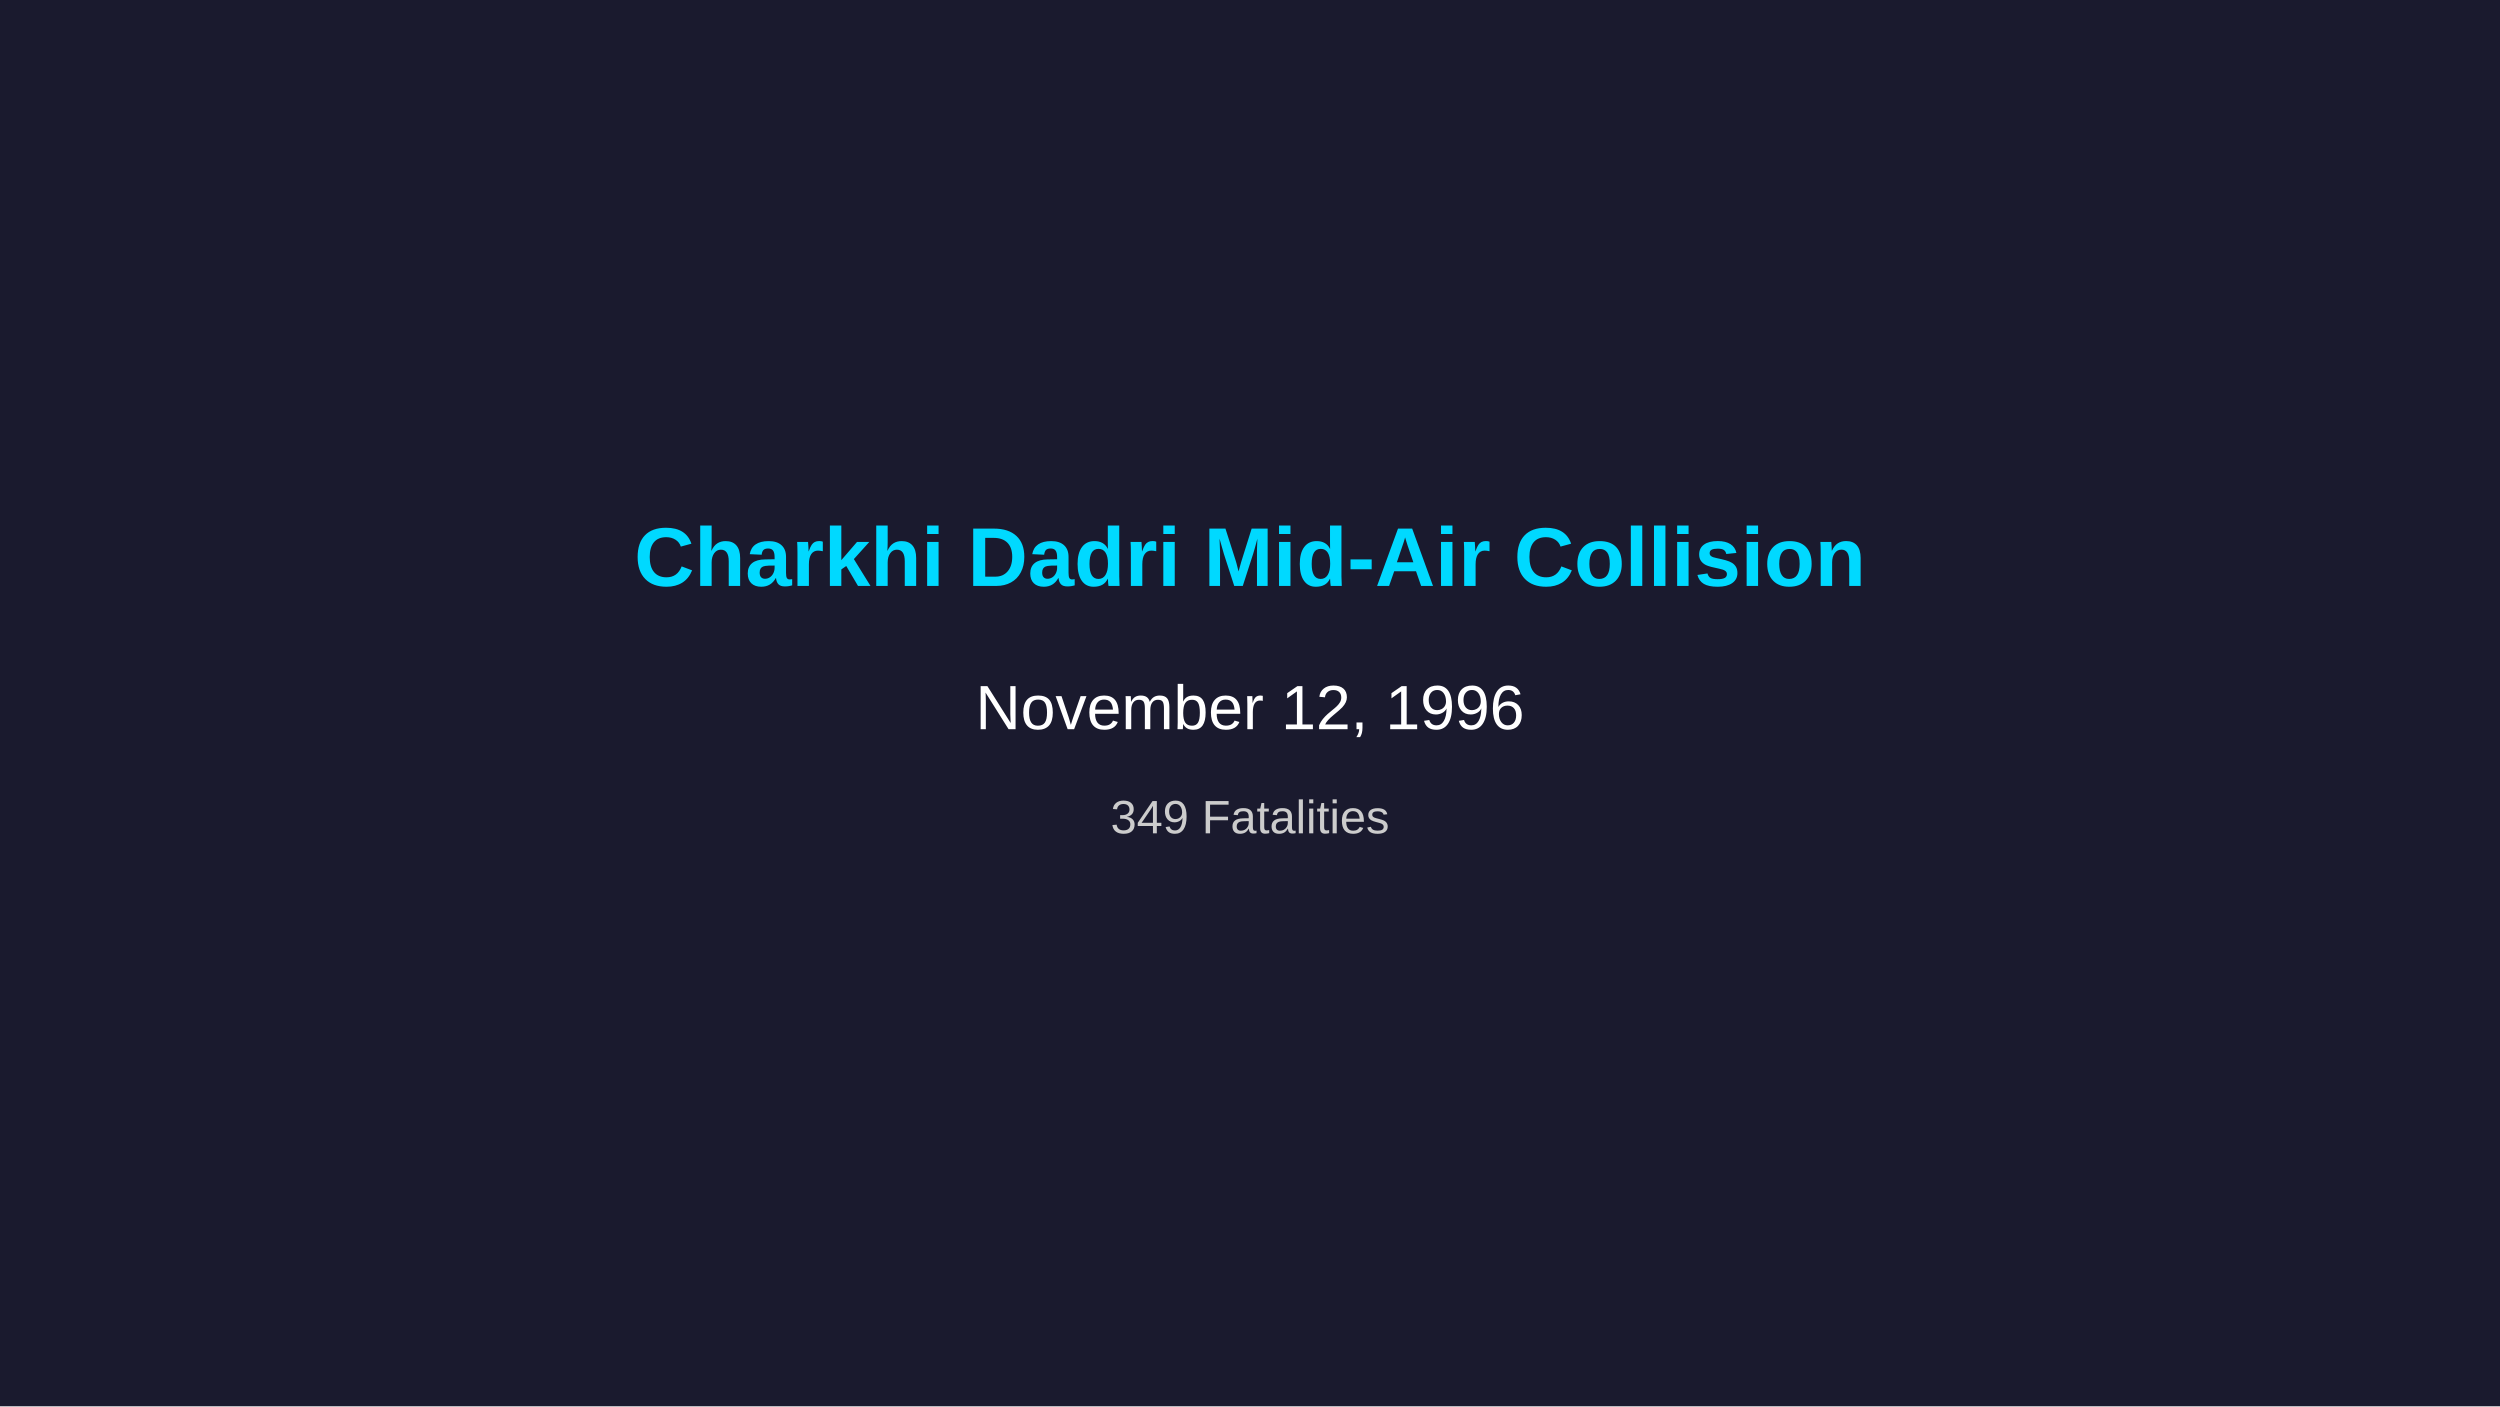
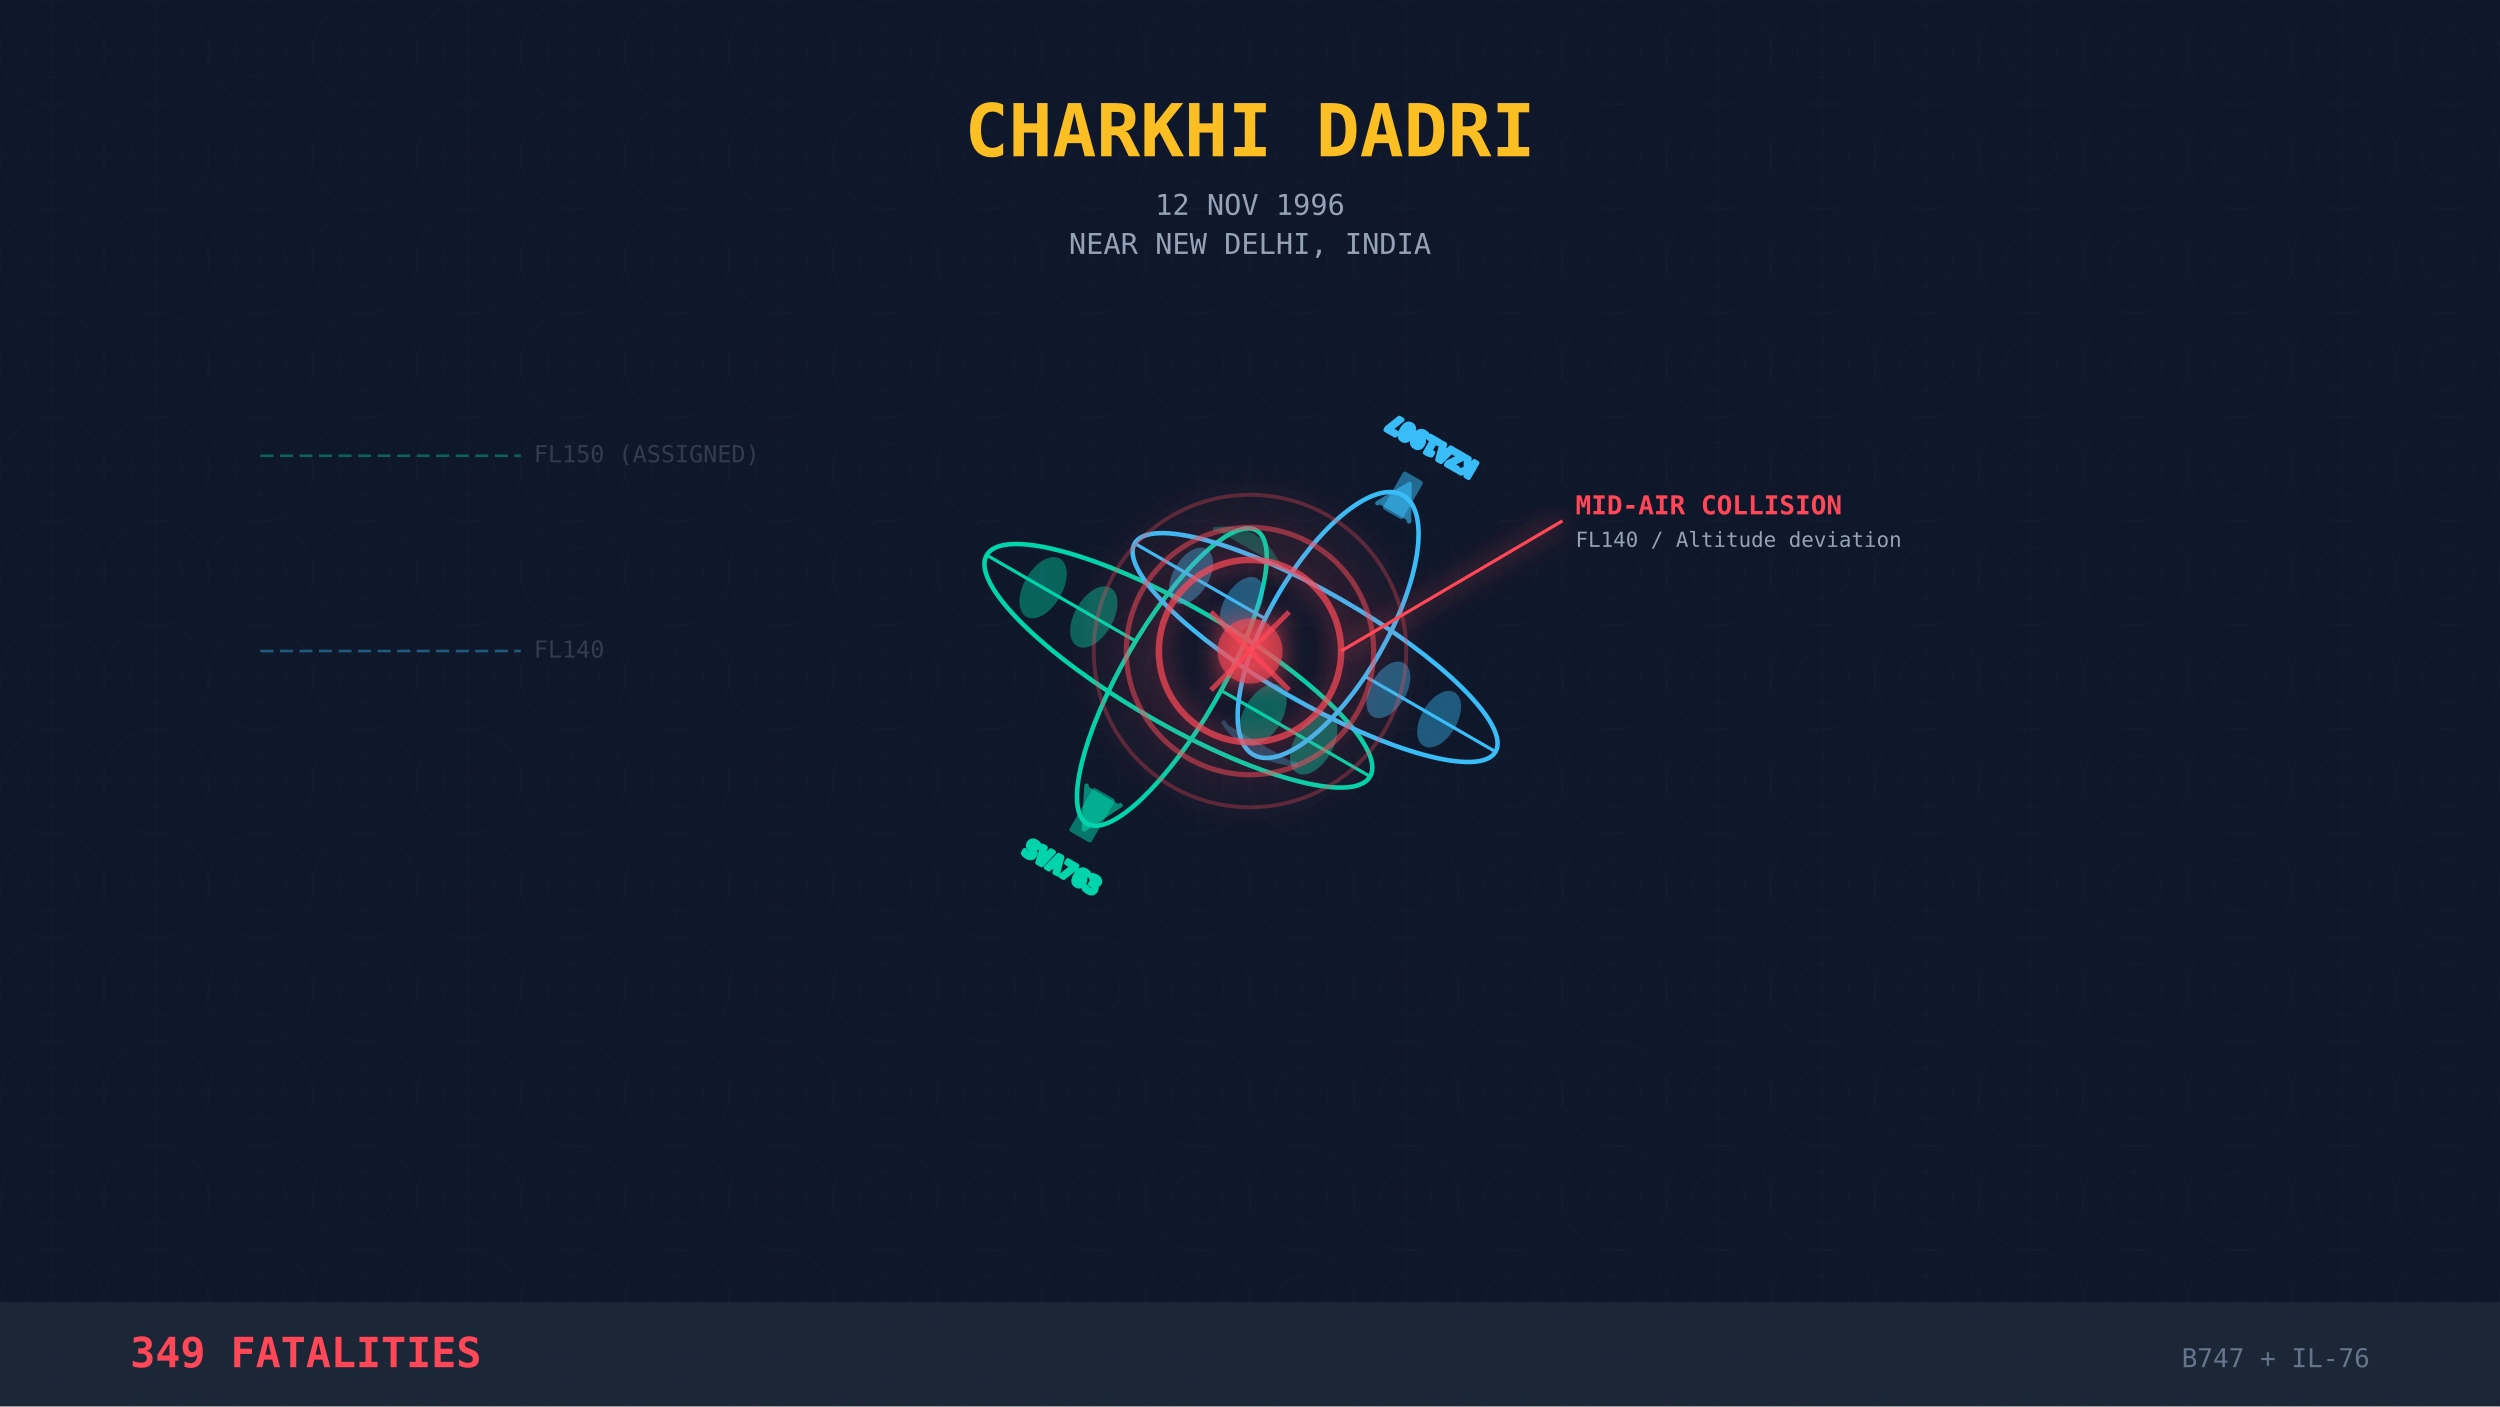
<svg xmlns="http://www.w3.org/2000/svg" width="1920" height="1080" viewBox="0 0 1920 1080">
-   <rect width="1920" height="1080" fill="#1a1a2e" />
-   <text x="960" y="450" font-family="Arial, sans-serif" font-size="64" fill="#00d9ff" text-anchor="middle" font-weight="bold">Charkhi Dadri Mid-Air Collision</text>
-   <text x="960" y="560" font-family="Arial, sans-serif" font-size="48" fill="#ffffff" text-anchor="middle">November 12, 1996</text>
-   <text x="960" y="640" font-family="Arial, sans-serif" font-size="36" fill="#cccccc" text-anchor="middle">349 Fatalities</text>
+   <rect width="1920" height="1080" fill="#0f172a" />
+   <defs>
+     <pattern id="radar-grid" width="80" height="80" patternUnits="userSpaceOnUse">
+       <circle cx="40" cy="40" r="40" fill="none" stroke="#1e293b" stroke-width="0.5" opacity="0.4" />
+       <circle cx="40" cy="40" r="20" fill="none" stroke="#1e293b" stroke-width="0.5" opacity="0.4" />
+       <line x1="40" y1="0" x2="40" y2="80" stroke="#1e293b" stroke-width="0.5" opacity="0.3" />
+       <line x1="0" y1="40" x2="80" y2="40" stroke="#1e293b" stroke-width="0.5" opacity="0.3" />
+     </pattern>
+     <filter id="collision-glow">
+       <feGaussianBlur stdDeviation="10" result="coloredBlur" />
+       <feMerge>
+         <feMergeNode in="coloredBlur" />
+         <feMergeNode in="SourceGraphic" />
+       </feMerge>
+     </filter>
+   </defs>
+   <rect width="1920" height="1080" fill="url(#radar-grid)" />
+   <g font-family="monospace" fill="#64748b" opacity="0.4">
+     <line x1="200" y1="350" x2="400" y2="350" stroke="#00d4aa" stroke-width="2" stroke-dasharray="10,5" />
+     <text x="410" y="355" font-size="18">FL150 (ASSIGNED)</text>
+     <line x1="200" y1="500" x2="400" y2="500" stroke="#38bdf8" stroke-width="2" stroke-dasharray="10,5" />
+     <text x="410" y="505" font-size="18">FL140</text>
+   </g>
+   <g transform="translate(900, 520) rotate(30)" stroke="#00d4aa" stroke-width="3.5" fill="none" stroke-linecap="round" stroke-linejoin="round">
+     <ellipse cx="0" cy="0" rx="38" ry="130" />
+     <path d="M -28,-115 Q 0,-135 28,-115" fill="#00d4aa" opacity="0.3" />
+     <ellipse cx="0" cy="-10" rx="170" ry="45" />
+     <line x1="-170" y1="-10" x2="-38" y2="-10" stroke-width="2.5" />
+     <line x1="170" y1="-10" x2="38" y2="-10" stroke-width="2.5" />
+     <ellipse cx="-120" cy="-10" rx="13" ry="24" fill="#00d4aa" opacity="0.4" />
+     <ellipse cx="-75" cy="-10" rx="13" ry="24" fill="#00d4aa" opacity="0.4" />
+     <ellipse cx="75" cy="-10" rx="13" ry="24" fill="#00d4aa" opacity="0.4" />
+     <ellipse cx="120" cy="-10" rx="13" ry="24" fill="#00d4aa" opacity="0.4" />
+     <path d="M -15,105 L 0,135 L 15,105" fill="#00d4aa" opacity="0.6" />
+     <rect x="-8" y="105" width="16" height="35" fill="#00d4aa" opacity="0.5" />
+     <text x="0" y="175" font-family="monospace" font-size="18" fill="#00d4aa" text-anchor="middle" font-weight="bold">SVA763</text>
+   </g>
+   <g transform="translate(1020, 480) rotate(-150)" stroke="#38bdf8" stroke-width="3.5" fill="none" stroke-linecap="round" stroke-linejoin="round">
+     <ellipse cx="0" cy="0" rx="45" ry="115" />
+     <path d="M -32,-105 Q 0,-120 32,-105" fill="#38bdf8" opacity="0.3" />
+     <ellipse cx="0" cy="-20" rx="160" ry="42" />
+     <line x1="-160" y1="-20" x2="-45" y2="-20" stroke-width="2.5" />
+     <line x1="160" y1="-20" x2="45" y2="-20" stroke-width="2.5" />
+     <ellipse cx="-110" cy="-20" rx="12" ry="22" fill="#38bdf8" opacity="0.4" />
+     <ellipse cx="-65" cy="-20" rx="12" ry="22" fill="#38bdf8" opacity="0.4" />
+     <ellipse cx="65" cy="-20" rx="12" ry="22" fill="#38bdf8" opacity="0.4" />
+     <ellipse cx="110" cy="-20" rx="12" ry="22" fill="#38bdf8" opacity="0.4" />
+     <path d="M -14,100 L 0,125 L 14,100" fill="#38bdf8" opacity="0.6" />
+     <rect x="-7" y="100" width="14" height="30" fill="#38bdf8" opacity="0.5" />
+     <text x="0" y="165" font-family="monospace" font-size="18" fill="#38bdf8" text-anchor="middle" font-weight="bold">KZA1907</text>
+   </g>
+   <g filter="url(#collision-glow)">
+     <circle cx="960" cy="500" r="70" fill="none" stroke="#ff4757" stroke-width="5" opacity="0.7" />
+     <circle cx="960" cy="500" r="95" fill="none" stroke="#ff4757" stroke-width="4" opacity="0.5" />
+     <circle cx="960" cy="500" r="120" fill="none" stroke="#ff4757" stroke-width="3" opacity="0.3" />
+     <circle cx="960" cy="500" r="25" fill="#ff4757" opacity="0.6" />
+     <line x1="930" y1="470" x2="990" y2="530" stroke="#ff4757" stroke-width="4" opacity="0.7" />
+     <line x1="990" y1="470" x2="930" y2="530" stroke="#ff4757" stroke-width="4" opacity="0.7" />
+   </g>
+   <g font-family="monospace" text-anchor="middle">
+     <text x="960" y="120" font-size="56" fill="#fbbf24" font-weight="bold">CHARKHI DADRI</text>
+     <text x="960" y="165" font-size="22" fill="#94a3b8">12 NOV 1996</text>
+     <text x="960" y="195" font-size="22" fill="#94a3b8">NEAR NEW DELHI, INDIA</text>
+   </g>
+   <g font-family="monospace" fill="#ff4757">
+     <line x1="1030" y1="500" x2="1200" y2="400" stroke="#ff4757" stroke-width="2.5" filter="url(#collision-glow)" />
+     <text x="1210" y="395" font-size="20" font-weight="bold">MID-AIR COLLISION</text>
+     <text x="1210" y="420" font-size="16" fill="#94a3b8">FL140 / Altitude deviation</text>
+   </g>
+   <g>
+     <rect x="0" y="1000" width="1920" height="80" fill="#1e293b" opacity="0.8" />
+     <text x="100" y="1050" font-family="monospace" font-size="32" fill="#ff4757" font-weight="bold">349 FATALITIES</text>
+     <text x="1820" y="1050" font-family="monospace" font-size="20" fill="#64748b" text-anchor="end">B747 + IL-76</text>
+   </g>
</svg>
